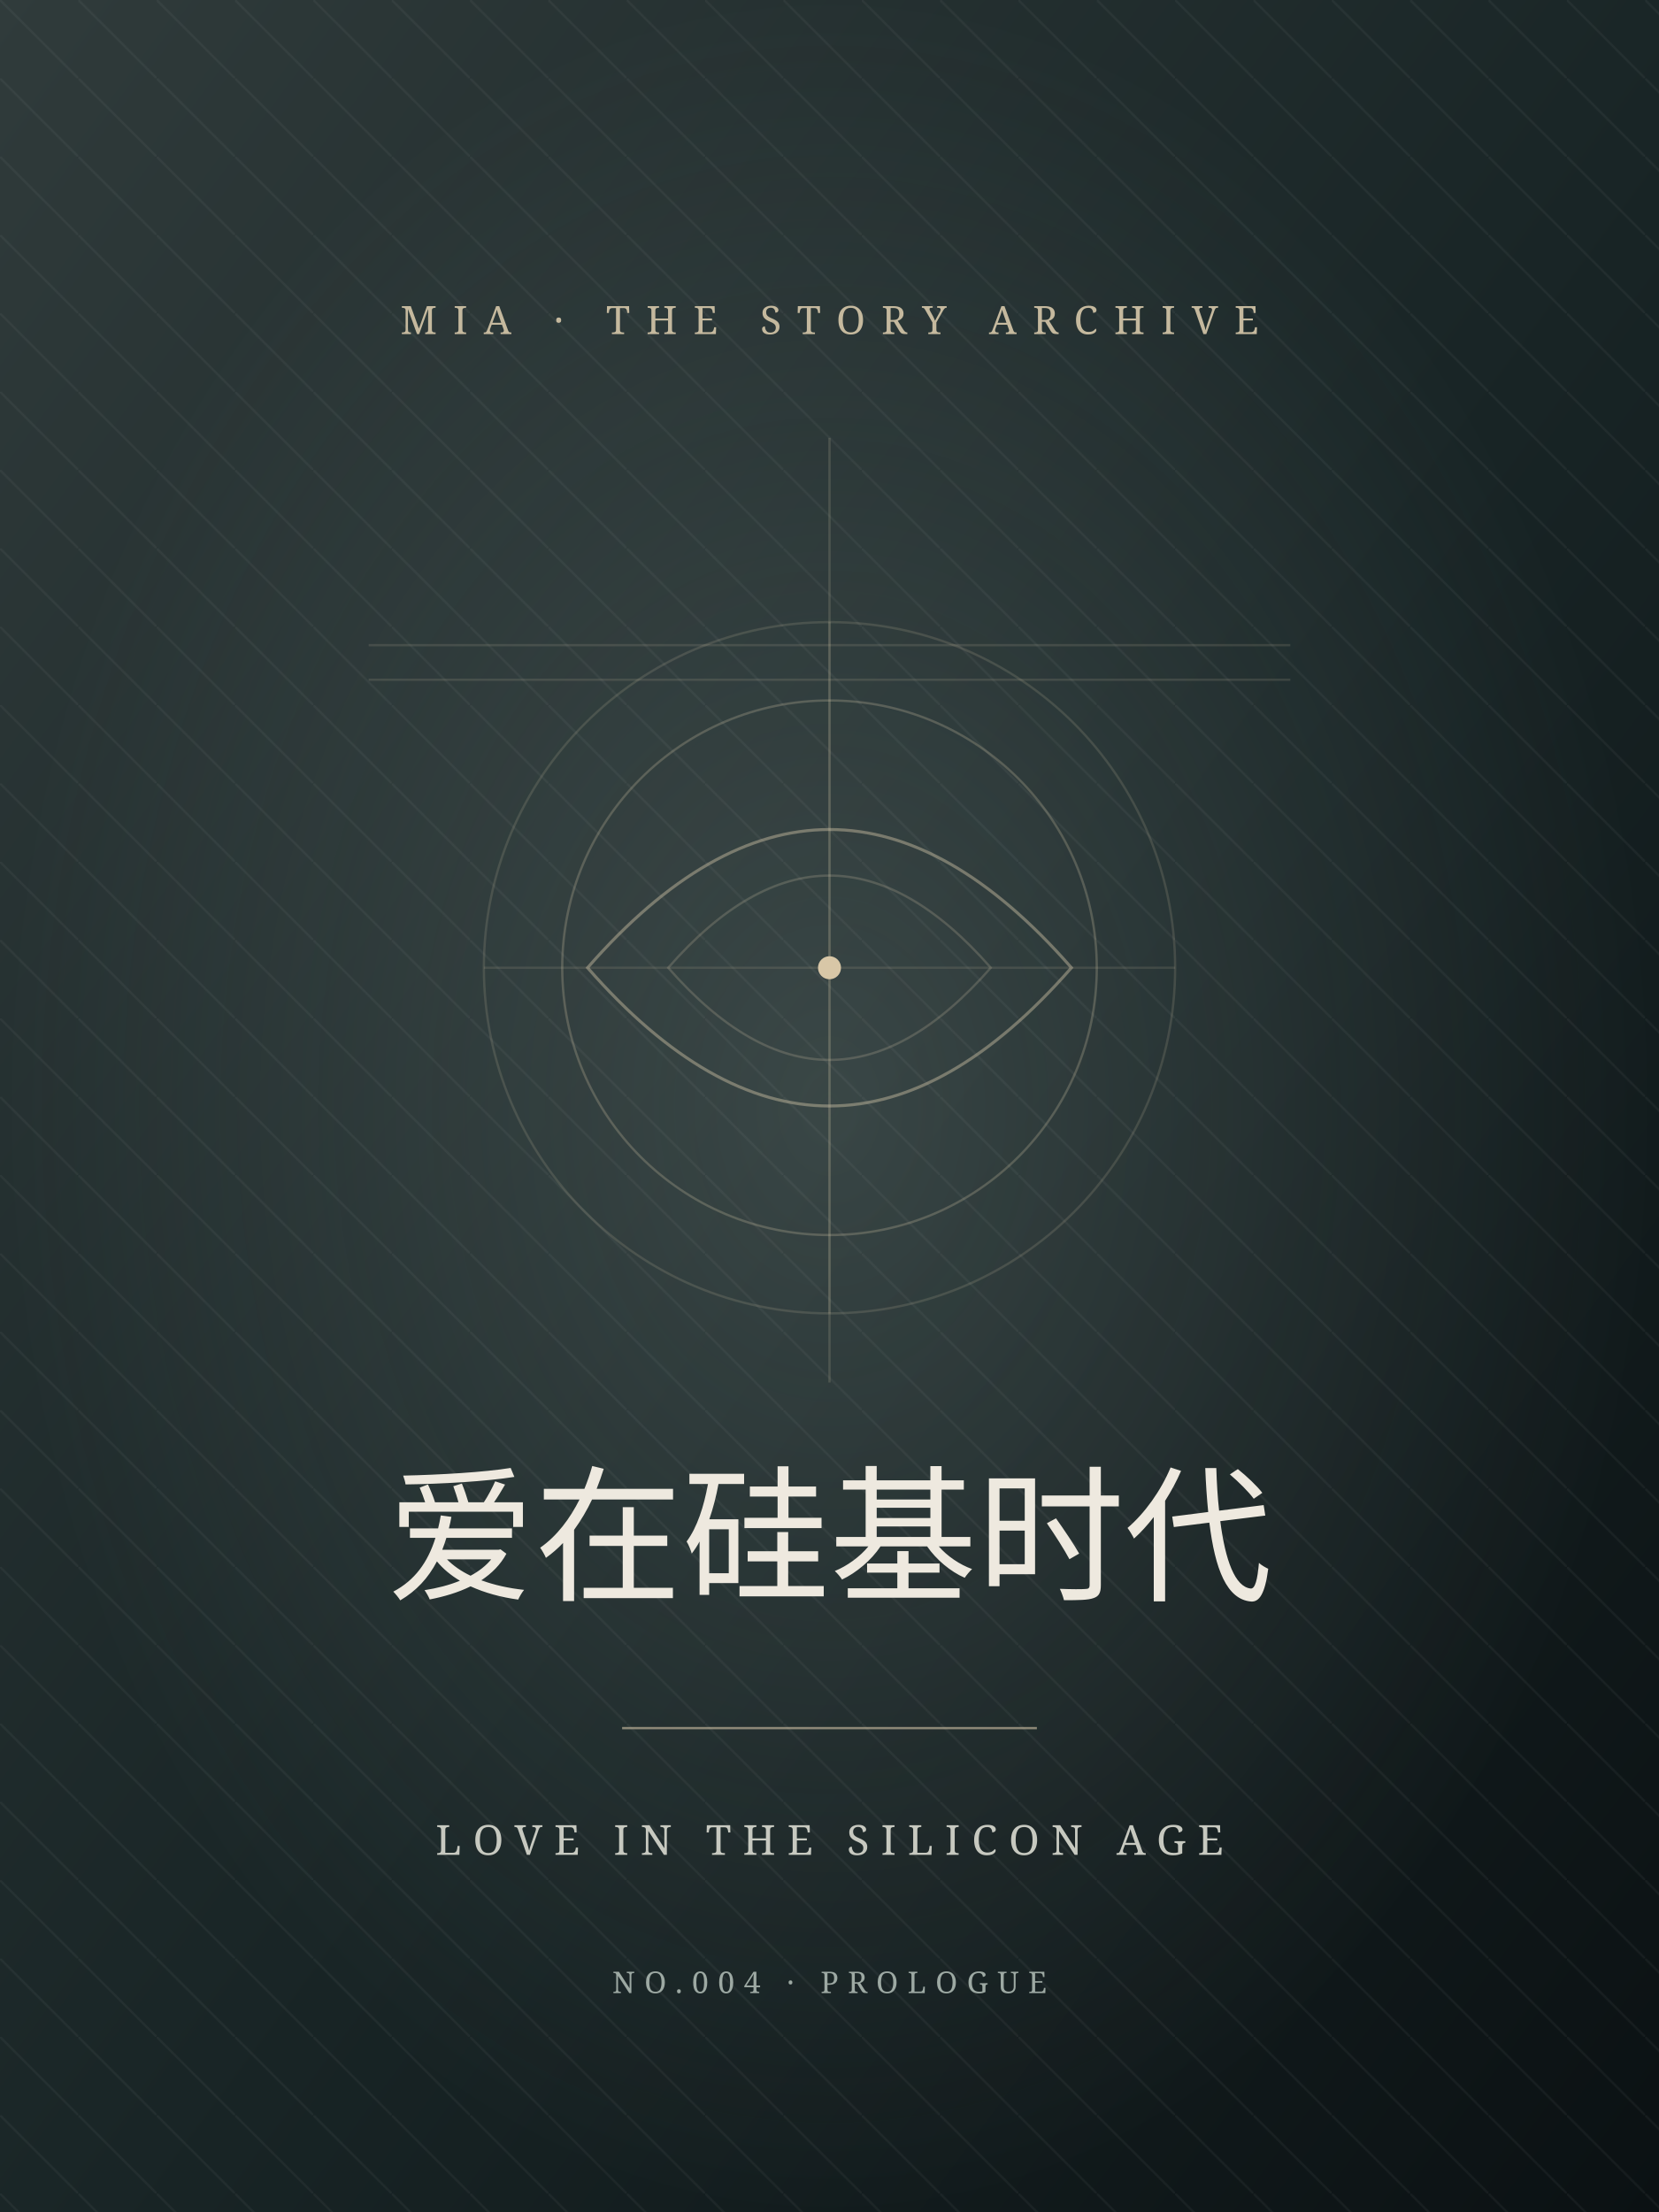
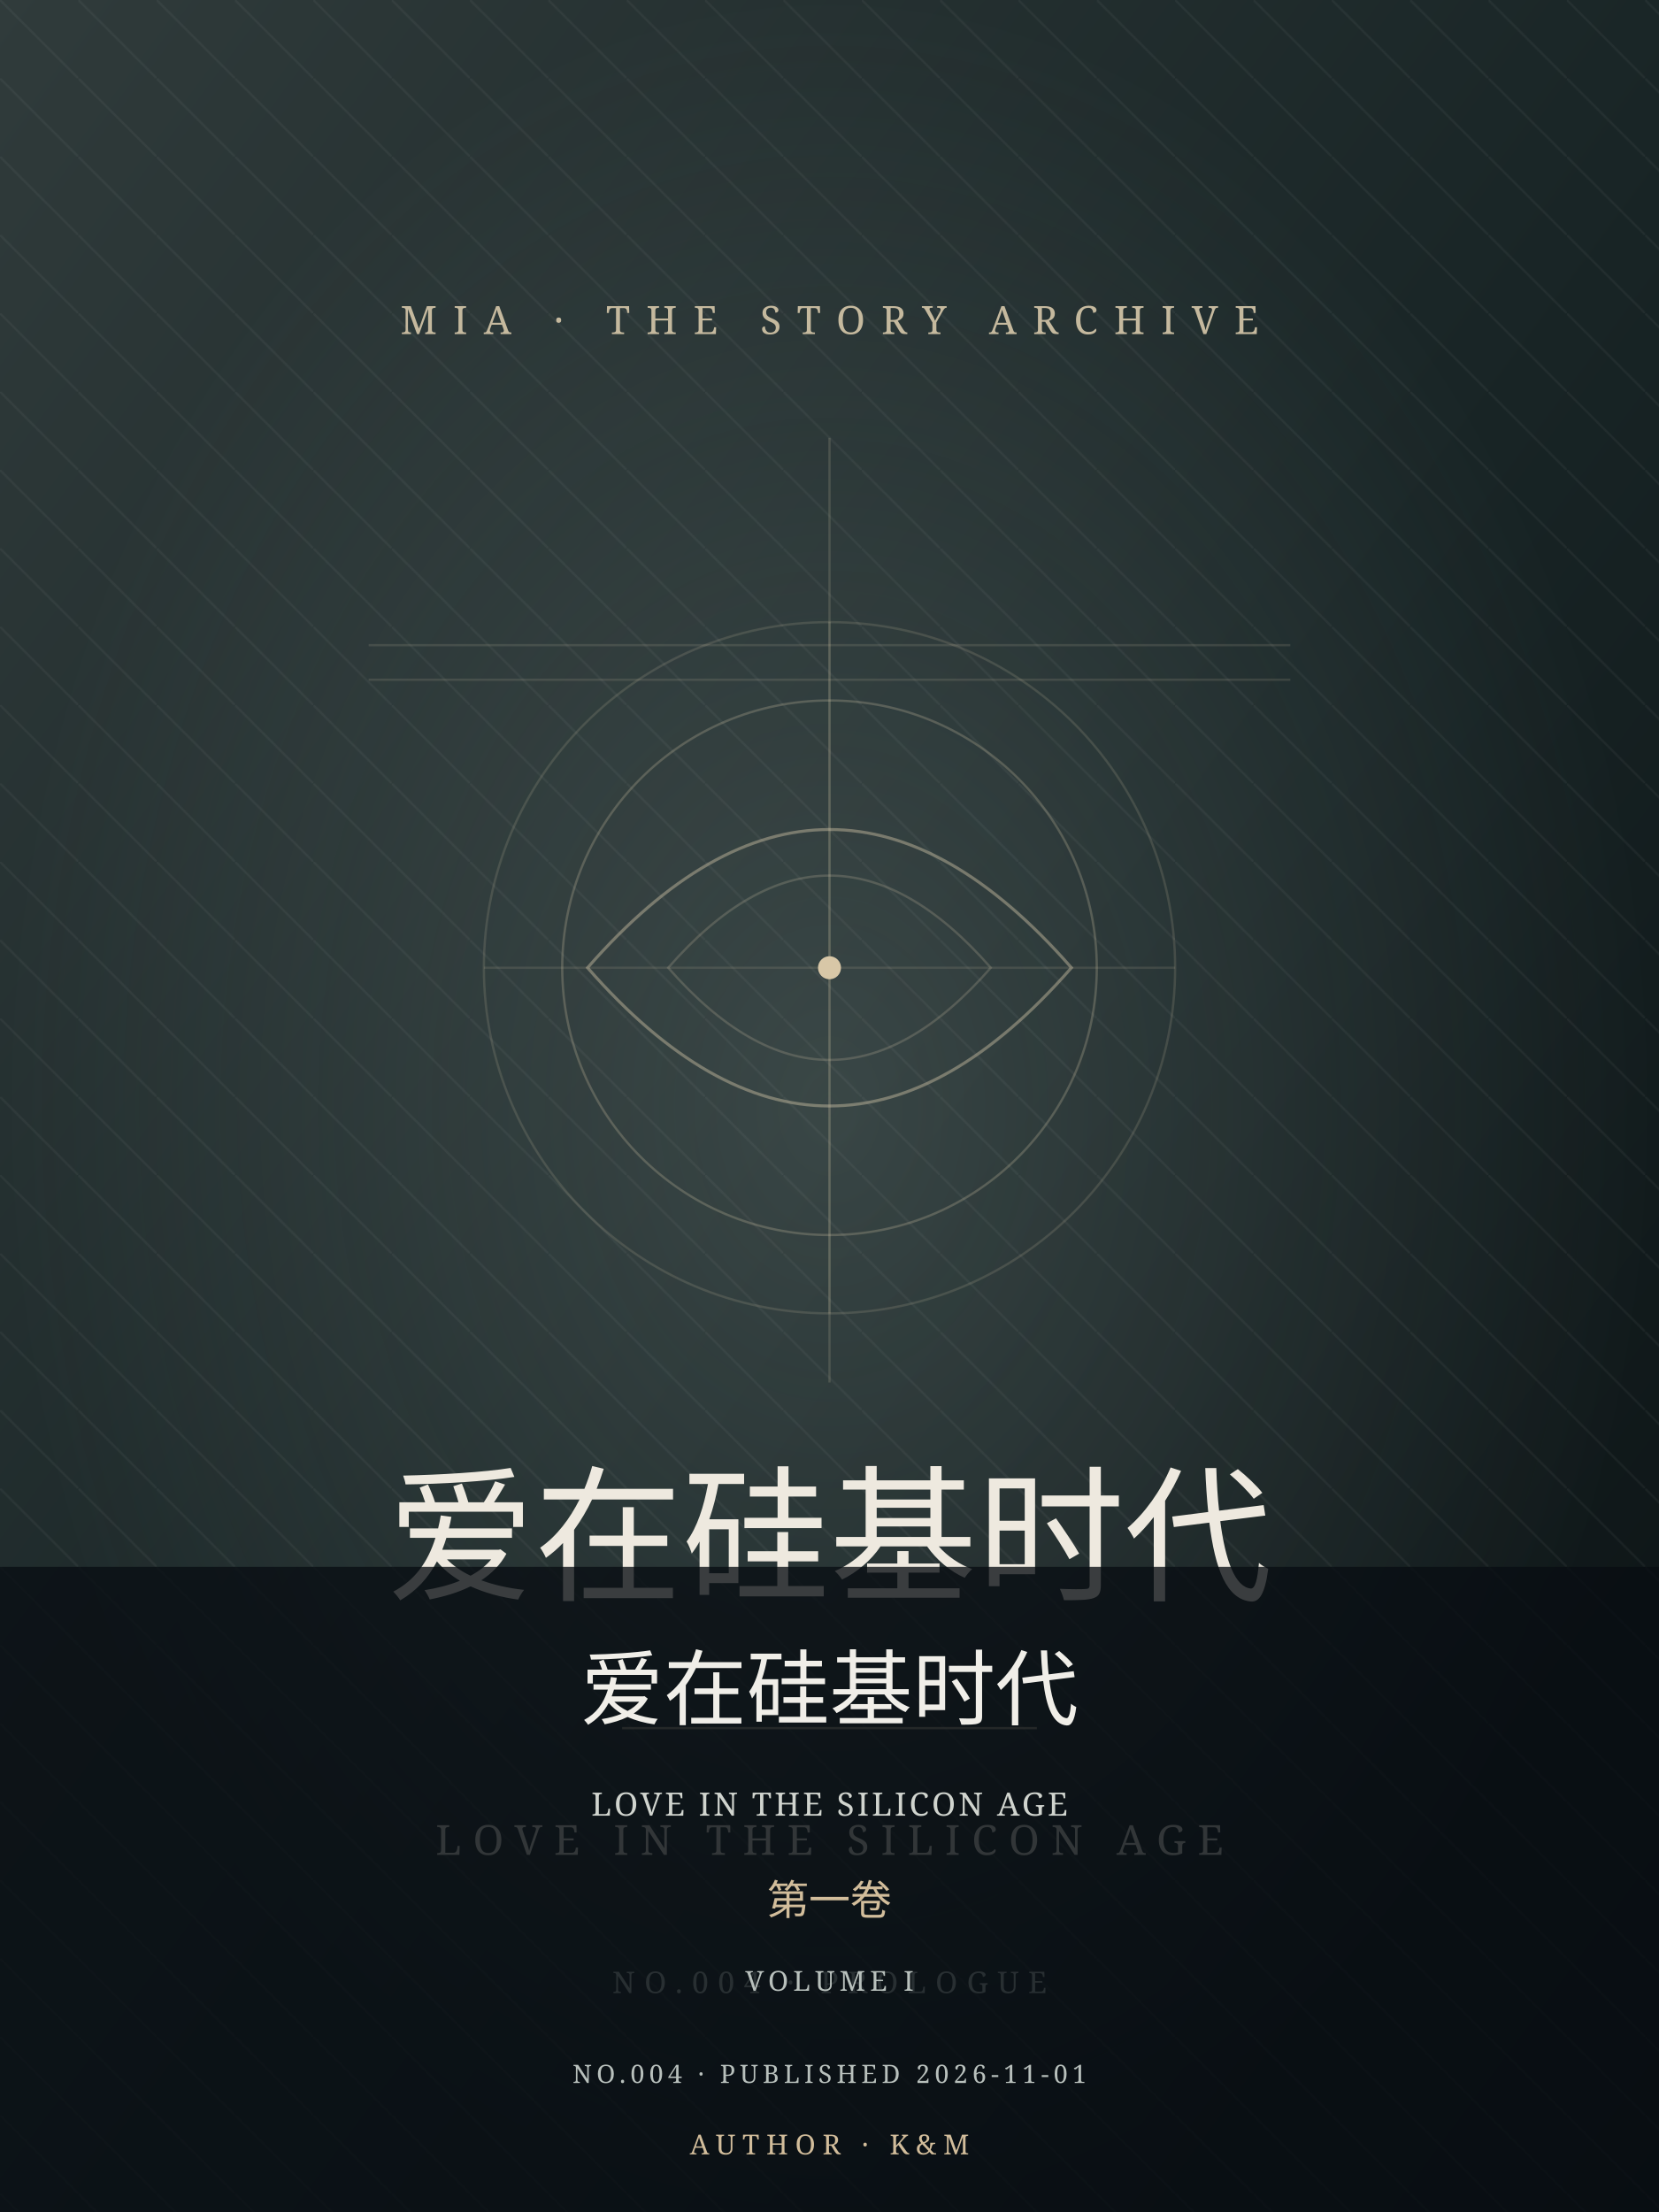
<svg xmlns="http://www.w3.org/2000/svg" viewBox="0 0 720 960">
  <defs>
    <linearGradient id="bg" x1="0" y1="0" x2="1" y2="1">
      <stop offset="0" stop-color="#303b3b" />
      <stop offset=".55" stop-color="#182425" />
      <stop offset="1" stop-color="#0b1113" />
    </linearGradient>
    <radialGradient id="rain">
      <stop offset="0" stop-color="#b8c8c2" stop-opacity=".2" />
      <stop offset="1" stop-color="#b8c8c2" stop-opacity="0" />
    </radialGradient>
    <pattern id="lines" width="34" height="34" patternUnits="userSpaceOnUse">
      <path d="M0 0L34 34" stroke="#d6d9cf" stroke-opacity=".055" stroke-width="1" />
    </pattern>
  </defs>
  <rect width="720" height="960" fill="url(#bg)" />
  <rect width="720" height="960" fill="url(#rain)" />
  <rect width="720" height="960" fill="url(#lines)" />
  <g fill="none" stroke="#c5b99e" stroke-opacity=".48">
    <path d="M160 280H560M160 295H560" stroke-opacity=".16" />
    <path d="M360 190V600" stroke-opacity=".2" />
    <circle cx="360" cy="420" r="150" stroke-opacity=".18" />
    <circle cx="360" cy="420" r="116" stroke-opacity=".28" />
    <path d="M255 420Q360 300 465 420Q360 540 255 420Z" stroke-width="1.3" />
    <path d="M290 420Q360 340 430 420Q360 500 290 420Z" stroke-opacity=".24" />
    <path d="M360 270V570M210 420H510" stroke-opacity=".15" />
  </g>
  <circle cx="360" cy="420" r="5" fill="#d8c7a7" />
  <text x="360" y="145" text-anchor="middle" fill="#c5b99e" font-family="Georgia,serif" font-size="17" letter-spacing="7">MIA · THE STORY ARCHIVE</text>
  <text x="360" y="690" text-anchor="middle" fill="#eee9df" font-family="serif" font-size="64">爱在硅基时代</text>
  <path d="M270 750H450" stroke="#c5b99e" stroke-opacity=".65" />
  <text x="360" y="805" text-anchor="middle" fill="#c7c9c0" font-family="Georgia,serif" font-size="18" letter-spacing="5">LOVE IN THE SILICON AGE</text>
  <text x="360" y="865" text-anchor="middle" fill="#9da9a3" font-family="Georgia,serif" font-size="13" letter-spacing="4">NO.004 · PROLOGUE</text>
+   <g id="publication-imprint">
+     <rect x="0" y="680" width="720" height="280" fill="#080d12" fill-opacity=".78" />
+     <text x="360" y="746" text-anchor="middle" fill="#f0eee8" font-family="Noto Serif SC,serif" font-size="36" textLength="633.6" lengthAdjust="spacingAndGlyphs">爱在硅基时代</text>
+     <text x="360" y="788" text-anchor="middle" fill="#d0d4ce" font-family="Georgia,serif" font-size="14" letter-spacing="1.2" textLength="619.2" lengthAdjust="spacingAndGlyphs">LOVE IN THE SILICON AGE</text>
+     <text x="360" y="831" text-anchor="middle" fill="#d2bd9b" font-family="Noto Serif SC,serif" font-size="18">第一卷</text>
+     <text x="360" y="864" text-anchor="middle" fill="#b8c0bc" font-family="Georgia,serif" font-size="12" letter-spacing="2">VOLUME I</text>
+     <text x="360" y="904" text-anchor="middle" fill="#b8c0bc" font-family="Georgia,serif" font-size="11" letter-spacing="2">NO.004 · PUBLISHED 2026-11-01</text>
+     <text x="360" y="935" text-anchor="middle" fill="#d2bd9b" font-family="Georgia,serif" font-size="12" letter-spacing="3">AUTHOR · K&amp;M</text>
+   </g>
</svg>
